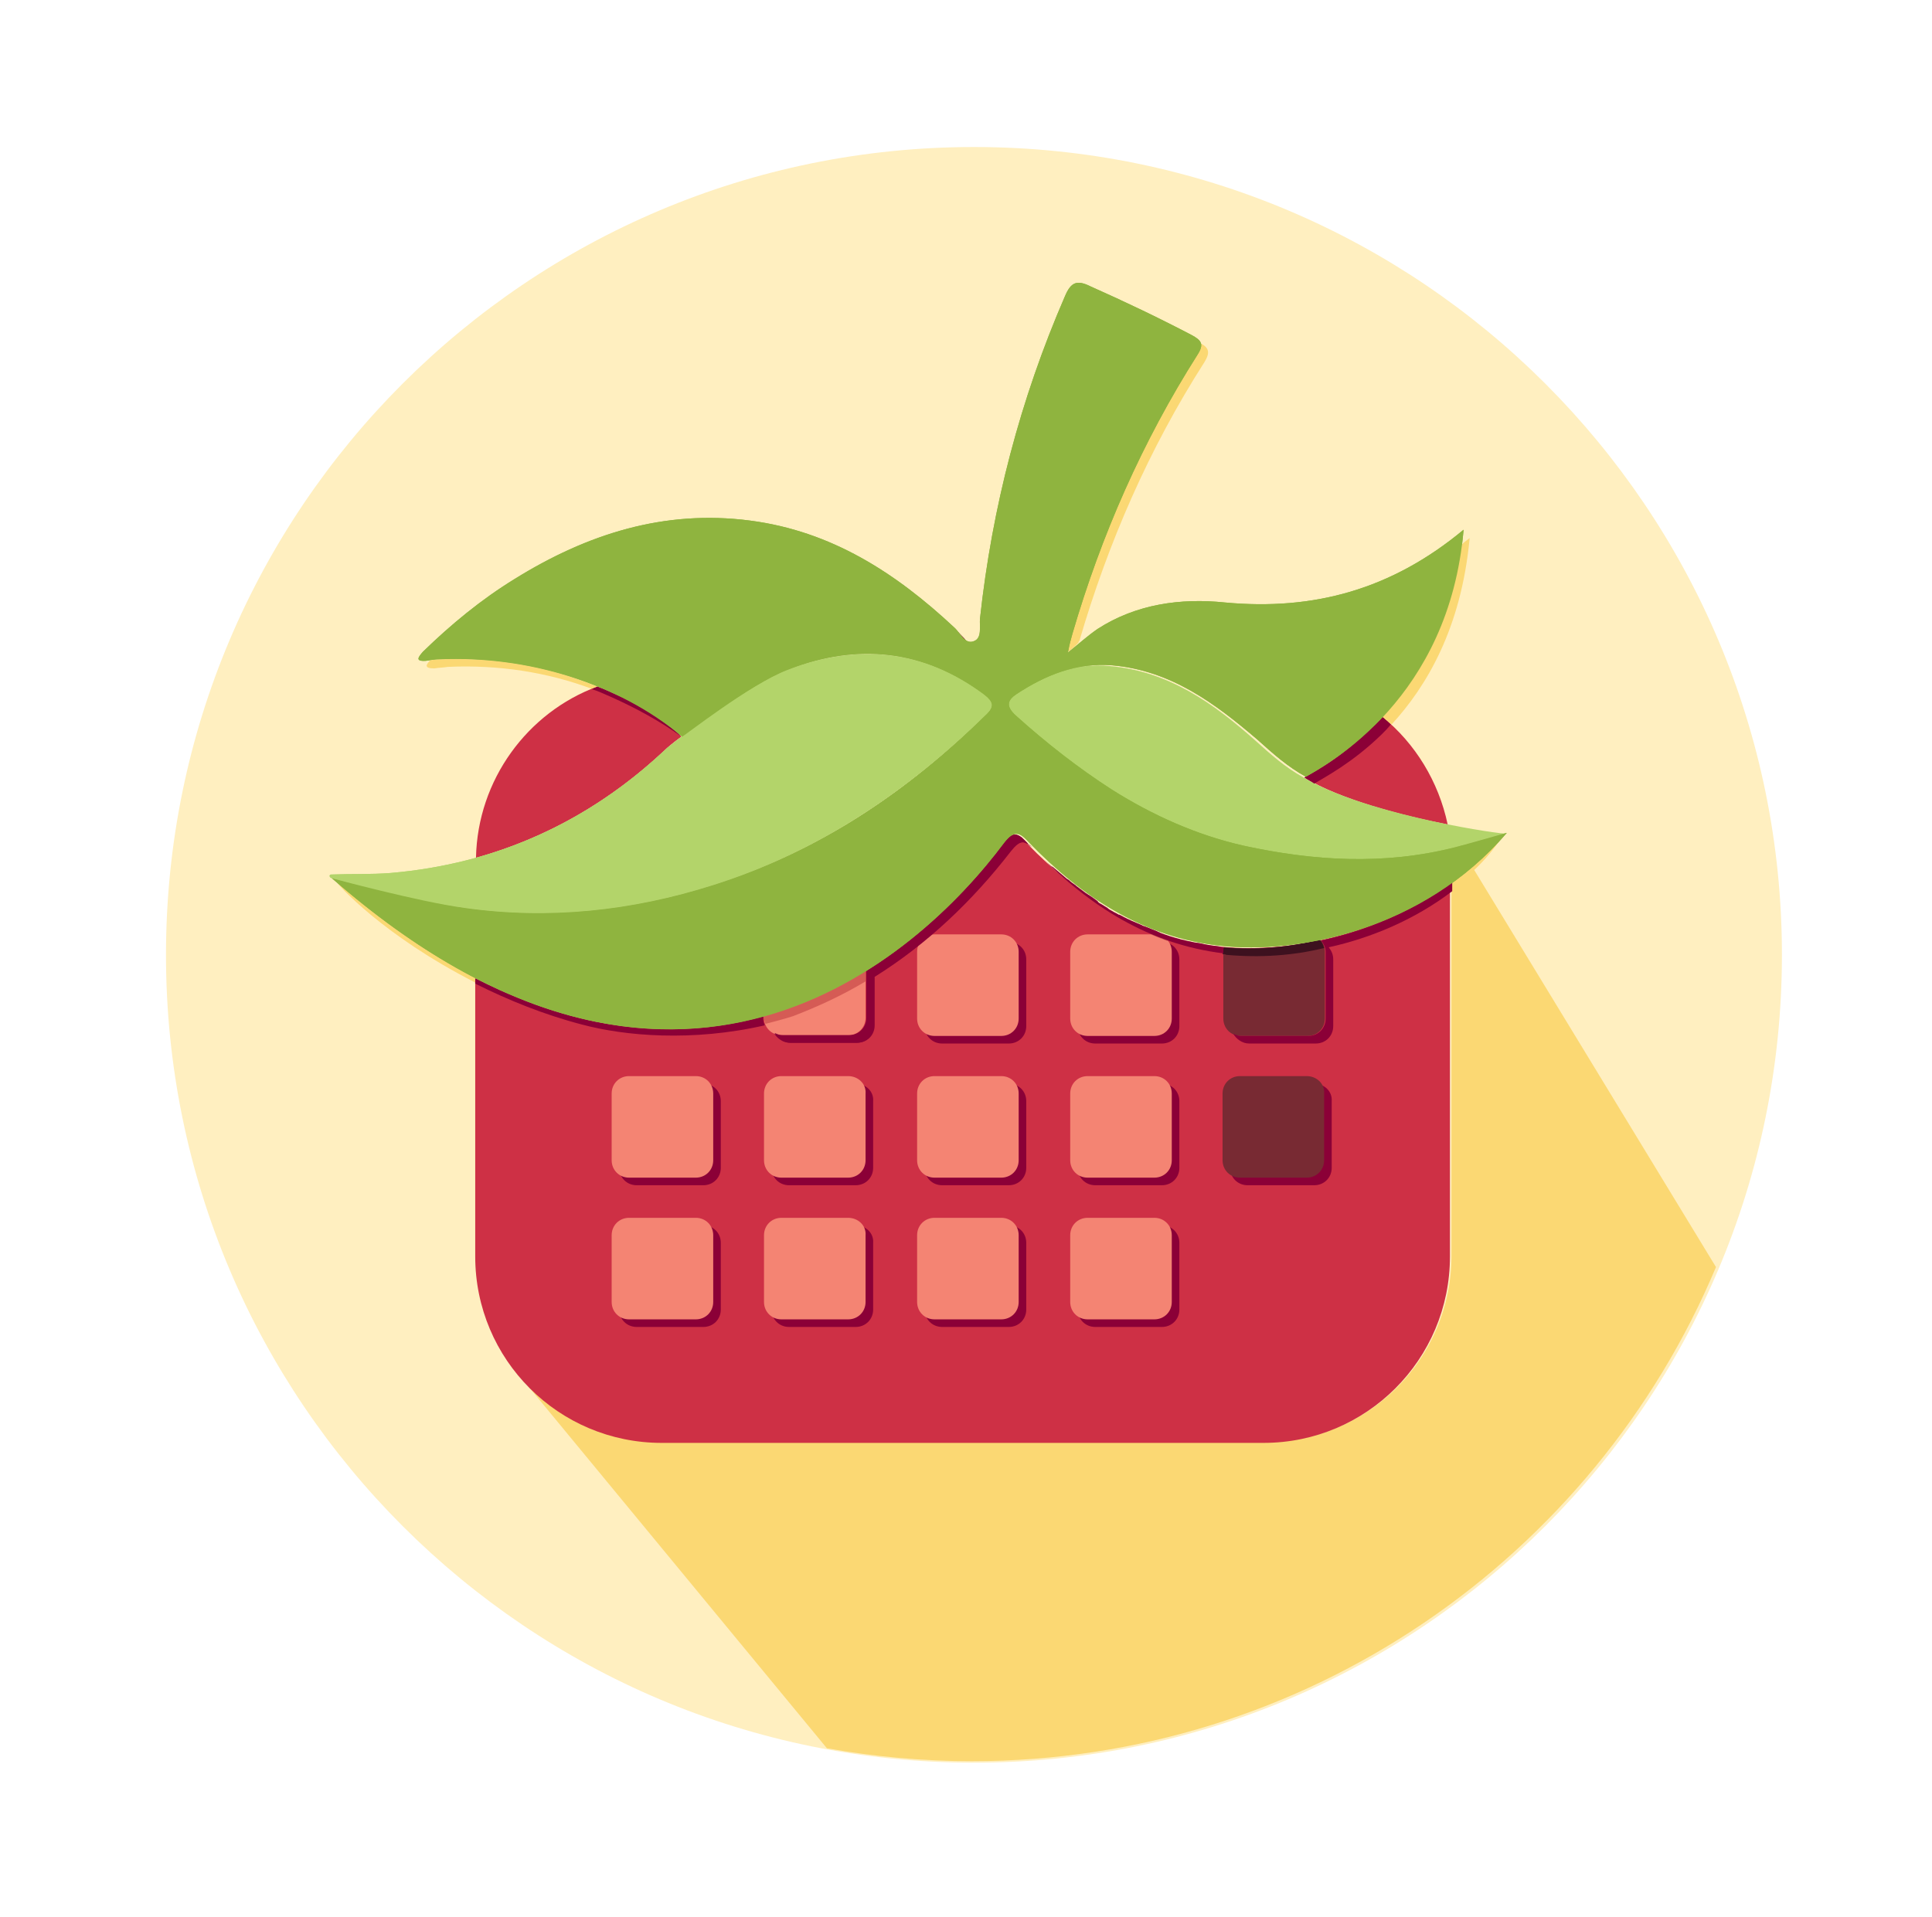
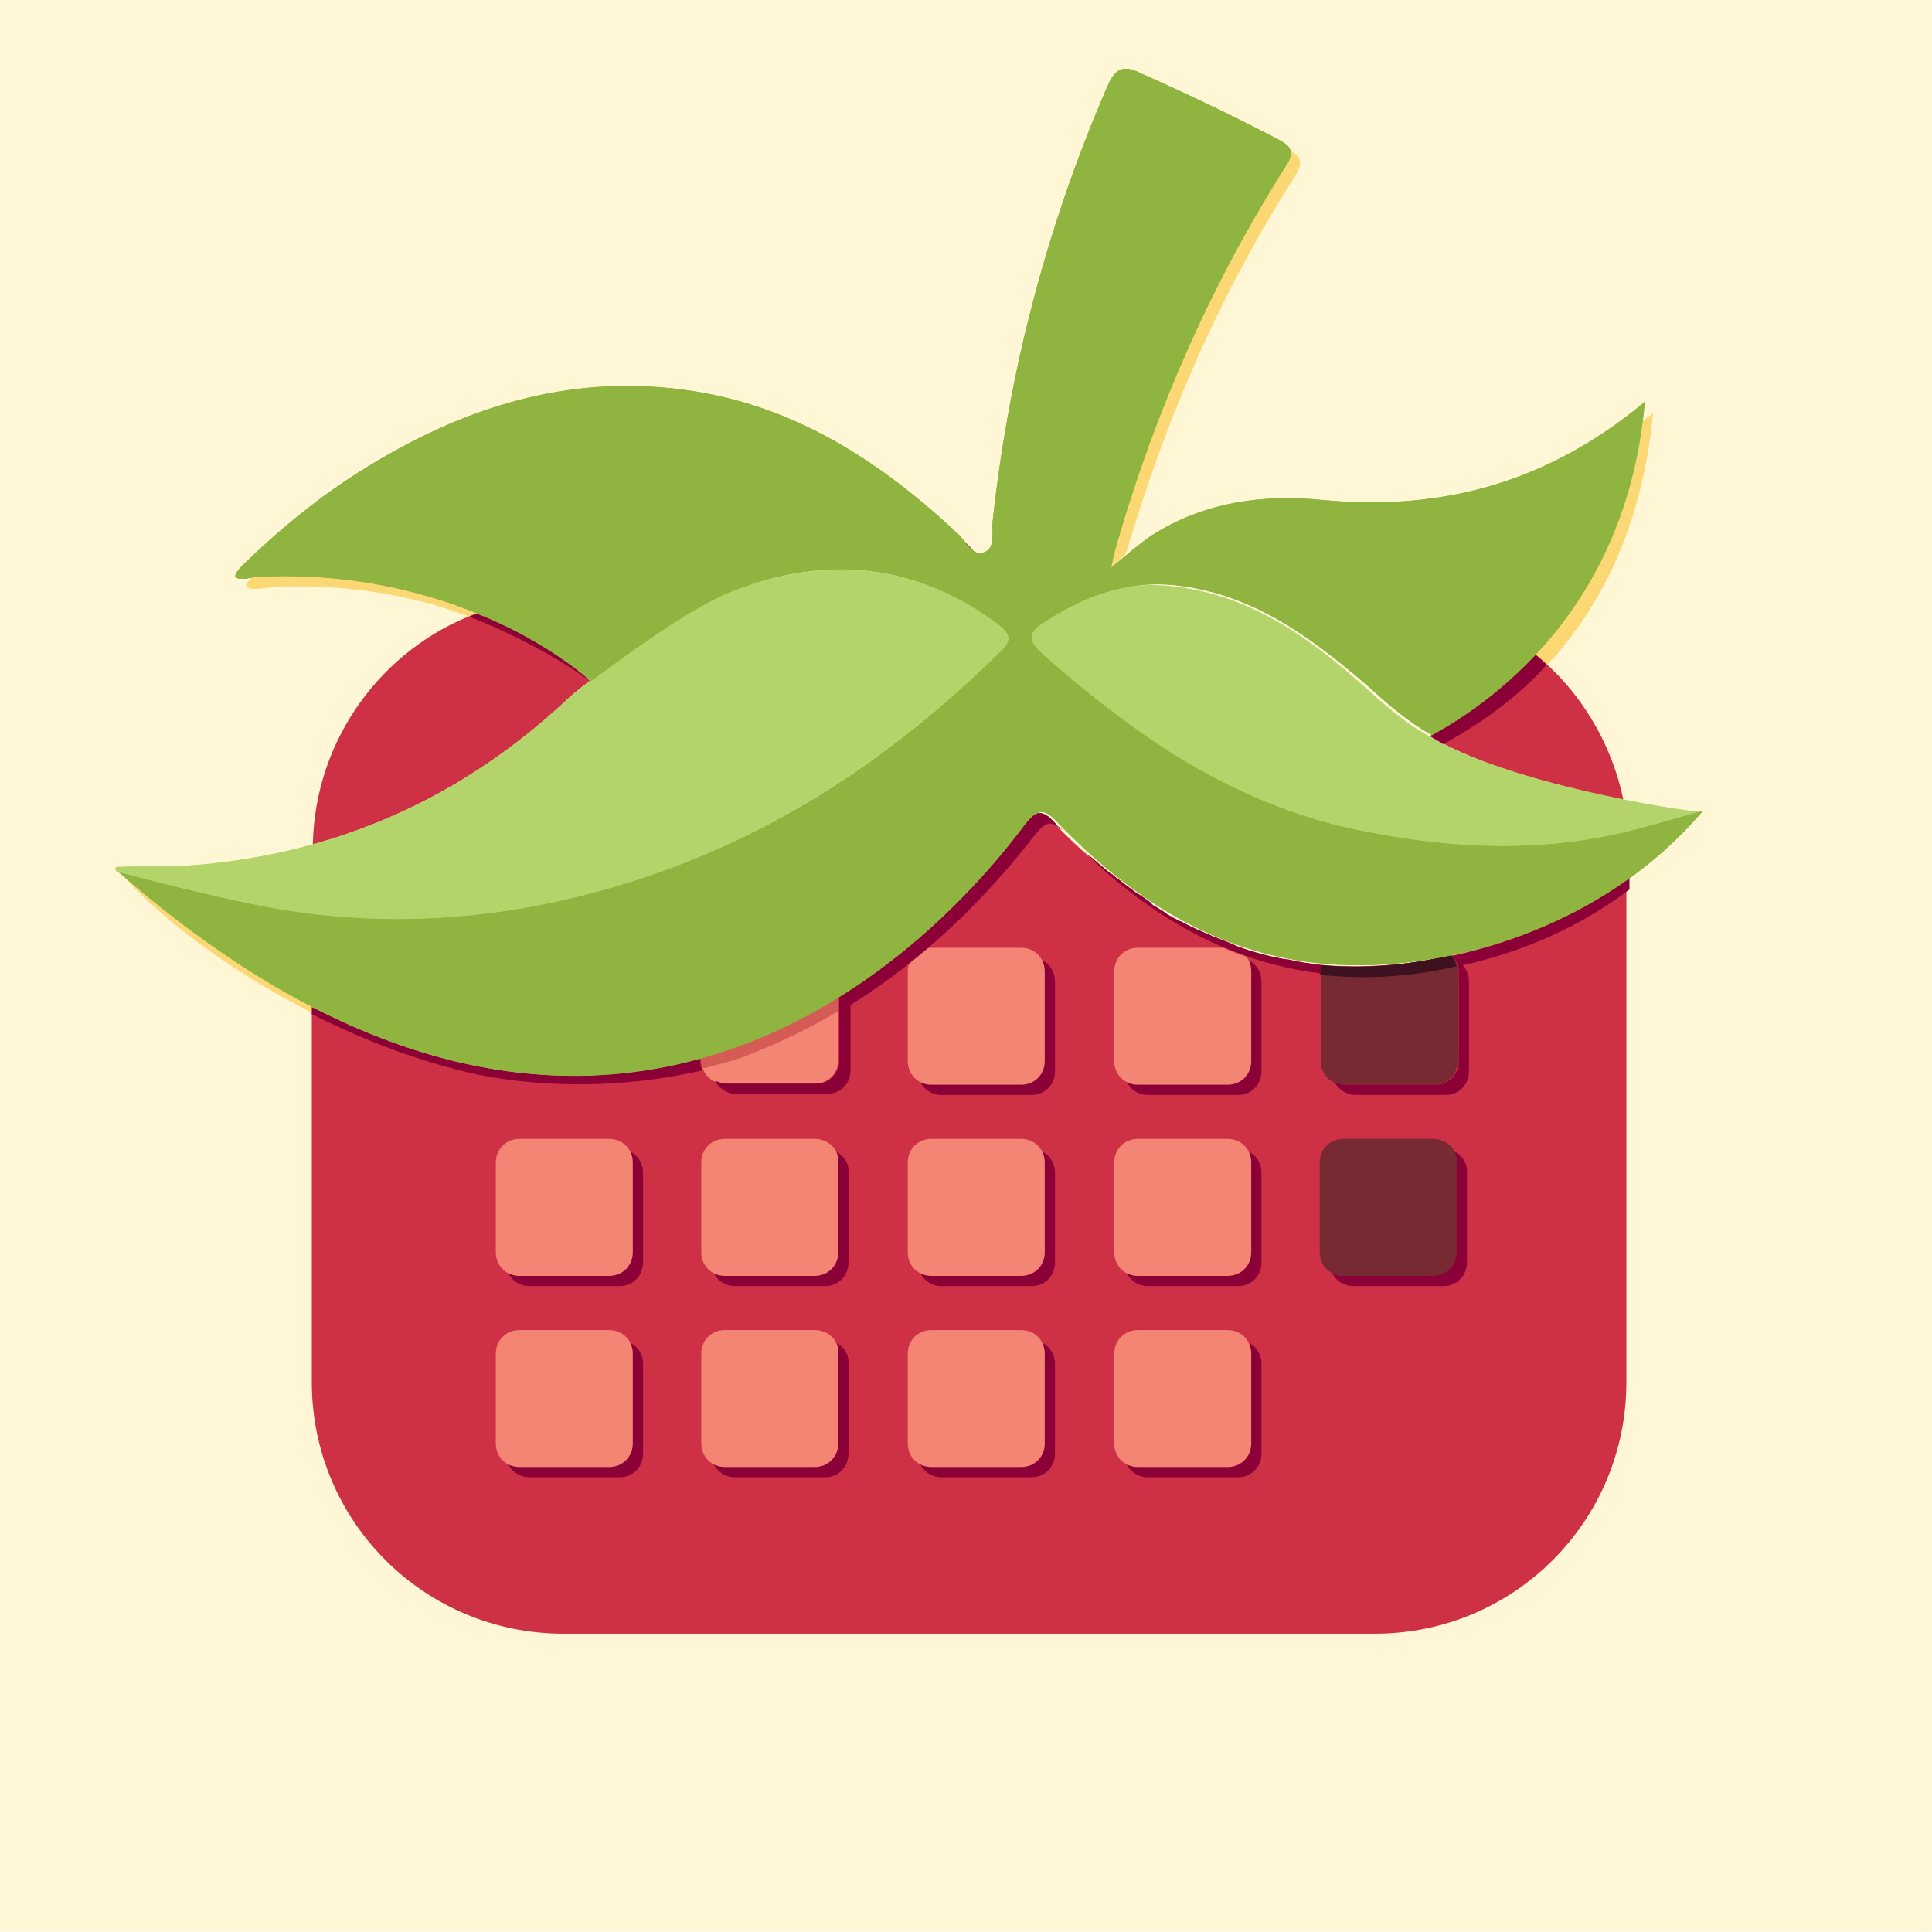
- <svg xmlns="http://www.w3.org/2000/svg" version="1.1" id="Layer_1" x="0px" y="0px" viewBox="0 0 254.9 252.9" style="enable-background:new 0 0 254.9 252.9;" xml:space="preserve">
-   <style type="text/css">
+ <svg xmlns="http://www.w3.org/2000/svg" version="1.1" id="Layer_1" x="0px" y="0px" viewBox="0 0 189 189" xml:space="preserve" width="189" height="189">
+   <defs id="defs54" />
+   <style type="text/css" id="style1">
	.st0{fill:#FFEFC0;}
	.st1{fill:#FBD873;}
	.st2{fill:#CE3045;}
	.st3{fill:#8B0037;}
	.st4{fill:#F48473;}
	.st5{fill:#782A33;}
	.st6{fill:#B3D46A;}
	.st7{fill:#3D111F;}
	.st8{fill:#D55B55;}
	.st9{fill:#8FB43F;}
</style>
-   <circle class="st0" cx="128.5" cy="126" r="106.6" />
-   <g>
-     <path class="st1" d="M194.5,114.8c1.5-1.4,2.8-3,4-4.8c-0.8,1.1-1.8,2-2.7,2.9c-0.5,0.5-1,0.9-1.6,1.4l-1-1.6l-1.8-0.6   c0,0.5,0.1,1,0.1,1.5v52.1c0,13.6-11,24.6-24.6,24.6H87.4c-7.5,0-14.3-3.4-18.8-8.7l40.5,49.1c6.2,1.1,12.6,1.7,19.1,1.7   c44.2,0,82.1-26.9,98.2-65.2L194.5,114.8z" />
-     <path class="st1" d="M68,181L68,181l0.2,0.2C68.1,181.1,68.1,181.1,68,181z" />
+   <rect style="fill:#fff6d5;stroke-width:0.998" id="rect3" width="188.981" height="188.96" x="-1.9375179e-08" y="-3.8750358e-08" ry="0" />
+   <polygon class="st3" points="" id="polygon45" transform="translate(-43.49098,-31.31308)" />
+   <g id="g3" transform="translate(-204.9084,2.017164)">
+     <g id="g6" transform="translate(172.7118,-32.60272)">
+       <path class="st2" d="m 89.9,97.2 c 0,0 0,0 0,0 -3.2,-2.7 -7,-4.9 -11.1,-6.6 -9.2,3.4 -15.8,12.3 -16,22.6 9.3,-2.6 17.7,-7.4 25,-14.3 0.2,-0.2 1,-0.9 2.1,-1.7 z" id="path3" />
+       <path class="st2" d="m 102.4,89 c -0.9,0.5 -2,1 -3,1.7 1.1,-0.7 2.1,-1.2 3,-1.7 z" id="path4" />
+       <path class="st2" d="m 160.8,124.9 c -10.2,-1.1 -18.3,-6.4 -25.3,-13.6 -1.2,-1.3 -1.9,-1.8 -3.3,0 -9.6,13.1 -34.4,35.9 -69.5,17.8 v 36.7 c 0,13.6 11,24.6 24.6,24.6 h 79.4 c 13.6,0 24.6,-11 24.6,-24.6 v -49.3 c -10.2,7.5 -22.6,9.3 -30.5,8.4 z" id="path5" />
+       <path class="st2" d="m 182.4,94.6 c -4.4,4.7 -8.8,7.2 -10.3,8 4.7,2.9 12.8,5 18.9,6.2 -1.2,-5.7 -4.3,-10.7 -8.6,-14.2 z" id="path6" />
+     </g>
+     <path class="st3" d="m 326.012,91.697 h -8.8 c -1.3,0 -2.3,1 -2.3,2.3 v 8.8 c 0,1.3 1,2.3 2.3,2.3 h 8.8 c 1.3,0 2.3,-1 2.3,-2.3 v -8.8 c 0,-1.3 -1,-2.3 -2.3,-2.3 z" id="path7" />
+     <path class="st3" d="m 265.512,110.397 h -8.8 c -1.3,0 -2.3,1 -2.3,2.3 v 8.8 c 0,1.3 1,2.3 2.3,2.3 h 8.8 c 1.3,0 2.3,-1 2.3,-2.3 v -8.8 c 0,-1.3 -1,-2.3 -2.3,-2.3 z" id="path8" />
+     <path class="st3" d="m 285.612,110.397 h -8.8 c -1.3,0 -2.3,1 -2.3,2.3 v 8.8 c 0,1.3 1,2.3 2.3,2.3 h 8.8 c 1.3,0 2.3,-1 2.3,-2.3 v -8.8 c 0.1,-1.3 -1,-2.3 -2.3,-2.3 z" id="path9" />
+     <path class="st3" d="m 305.812,110.397 h -8.8 c -1.3,0 -2.3,1 -2.3,2.3 v 8.8 c 0,1.3 1,2.3 2.3,2.3 h 8.8 c 1.3,0 2.3,-1 2.3,-2.3 v -8.8 c 0,-1.3 -1,-2.3 -2.3,-2.3 z" id="path10" />
+     <path class="st3" d="m 305.812,91.697 h -8.8 c -1.3,0 -2.3,1 -2.3,2.3 v 8.8 c 0,1.3 1,2.3 2.3,2.3 h 8.8 c 1.3,0 2.3,-1 2.3,-2.3 v -8.8 c 0,-1.3 -1,-2.3 -2.3,-2.3 z" id="path11" />
+     <path class="st3" d="m 326.012,110.397 h -8.8 c -1.3,0 -2.3,1 -2.3,2.3 v 8.8 c 0,1.3 1,2.3 2.3,2.3 h 8.8 c 1.3,0 2.3,-1 2.3,-2.3 v -8.8 c 0,-1.3 -1,-2.3 -2.3,-2.3 z" id="path12" />
+     <path class="st3" d="m 265.512,129.097 h -8.8 c -1.3,0 -2.3,1 -2.3,2.3 v 8.8 c 0,1.3 1,2.3 2.3,2.3 h 8.8 c 1.3,0 2.3,-1 2.3,-2.3 v -8.8 c 0,-1.3 -1,-2.3 -2.3,-2.3 z" id="path13" />
+     <path class="st3" d="m 285.612,129.097 h -8.8 c -1.3,0 -2.3,1 -2.3,2.3 v 8.8 c 0,1.3 1,2.3 2.3,2.3 h 8.8 c 1.3,0 2.3,-1 2.3,-2.3 v -8.8 c 0.1,-1.3 -1,-2.3 -2.3,-2.3 z" id="path14" />
+     <path class="st3" d="m 305.812,129.097 h -8.8 c -1.3,0 -2.3,1 -2.3,2.3 v 8.8 c 0,1.3 1,2.3 2.3,2.3 h 8.8 c 1.3,0 2.3,-1 2.3,-2.3 v -8.8 c 0,-1.3 -1,-2.3 -2.3,-2.3 z" id="path15" />
+     <path class="st3" d="m 326.012,129.097 h -8.8 c -1.3,0 -2.3,1 -2.3,2.3 v 8.8 c 0,1.3 1,2.3 2.3,2.3 h 8.8 c 1.3,0 2.3,-1 2.3,-2.3 v -8.8 c 0,-1.3 -1,-2.3 -2.3,-2.3 z" id="path16" />
+     <path class="st3" d="m 346.112,110.397 h -8.8 c -1.3,0 -2.3,1 -2.3,2.3 v 8.8 c 0,1.3 1,2.3 2.3,2.3 h 8.8 c 1.3,0 2.3,-1 2.3,-2.3 v -8.8 c 0.1,-1.3 -1,-2.3 -2.3,-2.3 z" id="path17" />
+     <path class="st4" d="m 325.012,90.697 h -8.8 c -1.3,0 -2.3,1 -2.3,2.3 v 8.8 c 0,1.3 1,2.3 2.3,2.3 h 8.8 c 1.3,0 2.3,-1 2.3,-2.3 v -8.8 c 0,-1.3 -1,-2.3 -2.3,-2.3 z" id="path18" />
+     <path class="st4" d="m 264.512,109.397 h -8.8 c -1.3,0 -2.3,1 -2.3,2.3 v 8.8 c 0,1.3 1,2.3 2.3,2.3 h 8.8 c 1.3,0 2.3,-1 2.3,-2.3 v -8.8 c 0,-1.3 -1,-2.3 -2.3,-2.3 z" id="path19" />
+     <path class="st4" d="m 284.612,109.397 h -8.8 c -1.3,0 -2.3,1 -2.3,2.3 v 8.8 c 0,1.3 1,2.3 2.3,2.3 h 8.8 c 1.3,0 2.3,-1 2.3,-2.3 v -8.8 c 0.1,-1.3 -1,-2.3 -2.3,-2.3 z" id="path20" />
+     <path class="st4" d="m 304.812,109.397 h -8.8 c -1.3,0 -2.3,1 -2.3,2.3 v 8.8 c 0,1.3 1,2.3 2.3,2.3 h 8.8 c 1.3,0 2.3,-1 2.3,-2.3 v -8.8 c 0,-1.3 -1,-2.3 -2.3,-2.3 z" id="path21" />
+     <path class="st4" d="m 304.812,90.697 h -8.8 c -1.3,0 -2.3,1 -2.3,2.3 v 8.8 c 0,1.3 1,2.3 2.3,2.3 h 8.8 c 1.3,0 2.3,-1 2.3,-2.3 v -8.8 c 0,-1.3 -1,-2.3 -2.3,-2.3 z" id="path22" />
+     <path class="st4" d="m 325.012,109.397 h -8.8 c -1.3,0 -2.3,1 -2.3,2.3 v 8.8 c 0,1.3 1,2.3 2.3,2.3 h 8.8 c 1.3,0 2.3,-1 2.3,-2.3 v -8.8 c 0,-1.3 -1,-2.3 -2.3,-2.3 z" id="path23" />
+     <path class="st4" d="m 264.512,128.097 h -8.8 c -1.3,0 -2.3,1 -2.3,2.3 v 8.8 c 0,1.3 1,2.3 2.3,2.3 h 8.8 c 1.3,0 2.3,-1 2.3,-2.3 v -8.8 c 0,-1.3 -1,-2.3 -2.3,-2.3 z" id="path24" />
+     <path class="st4" d="m 284.612,128.097 h -8.8 c -1.3,0 -2.3,1 -2.3,2.3 v 8.8 c 0,1.3 1,2.3 2.3,2.3 h 8.8 c 1.3,0 2.3,-1 2.3,-2.3 v -8.8 c 0.1,-1.3 -1,-2.3 -2.3,-2.3 z" id="path25" />
+     <path class="st4" d="m 304.812,128.097 h -8.8 c -1.3,0 -2.3,1 -2.3,2.3 v 8.8 c 0,1.3 1,2.3 2.3,2.3 h 8.8 c 1.3,0 2.3,-1 2.3,-2.3 v -8.8 c 0,-1.3 -1,-2.3 -2.3,-2.3 z" id="path26" />
+     <path class="st4" d="m 325.012,128.097 h -8.8 c -1.3,0 -2.3,1 -2.3,2.3 v 8.8 c 0,1.3 1,2.3 2.3,2.3 h 8.8 c 1.3,0 2.3,-1 2.3,-2.3 v -8.8 c 0,-1.3 -1,-2.3 -2.3,-2.3 z" id="path27" />
+     <path class="st5" d="m 345.112,109.397 h -8.8 c -1.3,0 -2.3,1 -2.3,2.3 v 8.8 c 0,1.3 1,2.3 2.3,2.3 h 8.8 c 1.3,0 2.3,-1 2.3,-2.3 v -8.8 c 0.1,-1.3 -1,-2.3 -2.3,-2.3 z" id="path28" />
+     <path class="st6" d="m 216.512,83.297 c -0.1,0 -0.1,-0.1 -0.2,-0.1 -0.2,-0.2 -0.1,-0.4 0.1,-0.4 2.6,-0.1 5.2,0 7.8,-0.2 14,-1.2 26.1,-6.7 36.3,-16.3 0.8,-0.8 11.1,-8.6 16.1,-10.5 9.2,-3.5 18,-2.7 26,3.3 1.1,0.9 1.4,1.4 0.1,2.7 -10.4,10.1 -22.1,18 -35.9,22.4 -10.7,3.4 -21.6,4.6 -32.9,3 -5.9,-0.8 -11.7,-2.2 -17.4,-3.9 z" id="path29" />
+     <path class="st6" d="m 371.212,77.397 c 0,0 -4.5,1.3 -6.8,1.9 -9.3,2.4 -18.7,1.9 -27.9,-0.2 -6.2,-1.4 -12,-4 -17.4,-7.4 -4.5,-2.9 -8.8,-6.2 -12.7,-9.8 -1.3,-1.2 -1.1,-1.9 0.1,-2.8 3.9,-2.6 7.9,-4.3 12.7,-3.8 7.7,0.7 13.6,4.9 19.1,9.8 2,1.8 4,3.6 6.4,4.9 7.7,4.6 23.9,7.2 26.5,7.4 z" id="path30" />
+     <path class="st1" d="m 330.612,14.197 c -7.3,11.5 -12.7,23.8 -16.5,36.8 -0.2,0.7 -0.4,1.4 -0.6,2.5 0.6,-0.4 1.1,-0.9 1.5,-1.3 0,-0.1 0,-0.2 0.1,-0.2 3.8,-13 9.2,-25.4 16.5,-36.8 0.8,-1.3 0.6,-1.9 -0.5,-2.5 0,0.4 -0.1,0.9 -0.5,1.5 z" id="path31" />
+     <path class="st3" d="m 300.212,51.997 c -0.2,-0.3 -0.4,-0.5 -0.6,-0.7 -0.2,-0.2 -0.4,-0.4 -0.6,-0.6 0.3,0.5 0.7,1 1.2,1.3 z" id="path32" />
+     <path class="st5" d="m 334.212,92.397 c -0.1,0.2 -0.1,0.4 -0.1,0.6 v 8.8 c 0,1.3 1,2.3 2.3,2.3 h 8.8 c 1.3,0 2.3,-1 2.3,-2.3 v -8.8 c 0,-0.6 -0.2,-1.2 -0.6,-1.6 -4.1,1 -8.3,1.4 -12.7,1 z" id="path33" />
+     <path class="st7" d="m 347.412,92.497 c -0.1,-0.4 -0.3,-0.8 -0.6,-1.1 -4.1,1 -8.3,1.4 -12.7,1 -0.1,0.2 -0.1,0.4 -0.1,0.6 v 0.3 c 0.2,0 0.3,0 0.5,0.1 4.5,0.4 8.8,0.1 12.9,-0.9 z" id="path34" />
+     <path class="st8" d="m 325.012,90.697 h -0.5 c 0.7,0.3 1.5,0.6 2.3,0.9 -0.4,-0.6 -1.1,-0.9 -1.8,-0.9 z" id="path35" />
+     <g id="g36" transform="translate(172.7118,-32.60272)">
+       <path class="st1" d="M 62.8,129.7 V 129 c -5.6,-2.8 -12,-7.2 -18.3,-12.5 0,0.1 5.9,6.9 18.3,13.2 z" id="path36" />
+     </g>
+     <g id="g39" transform="translate(-31.83806,-30.60499)">
+       <path class="st3" d="m 340.15,109.302 c -1.2,-1.3 -1.9,-1.8 -3.3,0 -5,6.4 -10.8,11.9 -17.4,16.2 -1.7,1.1 -3.4,2.1 -5.2,3 1.6,-0.8 3.1,-1.7 4.6,-2.6 v 6.4 c 0,1.3 -1,2.3 -2.3,2.3 h -8.8 c -0.4,0 -0.7,-0.1 -1.1,-0.3 0.4,0.7 1.2,1.3 2.1,1.3 h 8.8 c 1.3,0 2.3,-1 2.3,-2.3 v -6.4 c 6.9,-4.3 12.9,-10 18,-16.6 1.2,-1.5 1.8,-1.4 2.8,-0.5 -0.2,-0.2 -0.4,-0.3 -0.5,-0.5 z" id="path37" />
+       <path class="st3" d="m 313.95,128.602 c -0.8,0.4 -1.6,0.8 -2.5,1.2 0.9,-0.4 1.7,-0.8 2.5,-1.2 z" id="path38" />
+       <path class="st3" d="m 311.15,130.002 c -1,0.4 -1.9,0.8 -2.9,1.2 0.9,-0.4 1.9,-0.8 2.9,-1.2 z" id="path39" />
+     </g>
+     <path class="st8" d="m 295.512,90.697 c -0.7,0.2 -1.4,0.7 -1.7,1.4 0.6,-0.4 1.4,-1.1 1.7,-1.4 z" id="path40" />
+     <path class="st4" d="m 273.512,101.497 v 0.2 c 0,1.3 1,2.3 2.3,2.3 h 8.8 c 1.3,0 2.3,-1 2.3,-2.3 v -6.2 c -3.9,2.5 -8.4,4.6 -13.4,6 z" id="path41" />
+     <path class="st9" d="m 216.512,83.297 c 0,0 11.5,3.1 17.4,3.9 11.2,1.6 22.2,0.4 32.9,-3 13.9,-4.4 25.6,-12.3 35.9,-22.4 1.3,-1.2 1,-1.8 -0.1,-2.7 -8,-6 -16.8,-6.9 -26,-3.3 -5,1.9 -13.7,8.8 -13.9,8.8 -8.5,-7.1 -20.5,-10.7 -32,-10.2 -0.6,0 -1.2,0.1 -1.8,0.2 -1.5,0.1 -1,-0.5 -0.4,-1.2 3.7,-3.6 7.7,-6.9 12.1,-9.6 9.5,-5.9 19.7,-9.2 31.1,-7.7 10.7,1.4 19.2,6.9 26.9,14.1 0.8,0.7 1.4,2.3 2.6,1.8 1.1,-0.4 0.7,-2 0.8,-3 1.6,-14.7 5.3,-28.9 11.2,-42.5 0.8,-1.9 1.6,-2.2 3.4,-1.3 4.5,2 8.9,4.1 13.3,6.4 1.3,0.7 1.7,1.2 0.8,2.6 -7.3,11.5 -12.7,23.8 -16.5,36.8 -0.2,0.7 -0.4,1.4 -0.6,2.5 1.5,-1.2 2.6,-2.2 3.9,-3.1 5.1,-3.3 11,-4.1 16.8,-3.5 11.7,1.1 22,-1.7 31.5,-9.6 -1.9,22.2 -17.7,30.8 -20.8,32.6 -2.4,-1.3 -4.4,-3.1 -6.4,-4.9 -5.6,-4.8 -11.4,-9.1 -19.1,-9.8 -4.8,-0.4 -8.9,1.3 -12.7,3.8 -1.2,0.8 -1.4,1.6 -0.1,2.8 4,3.6 8.2,6.9 12.7,9.8 5.4,3.4 11.2,6 17.4,7.4 9.2,2 18.5,2.6 27.9,0.2 2.3,-0.6 6.8,-1.9 6.8,-1.9 -11.1,13 -27.9,16 -37.7,14.9 -10.2,-1.1 -18.3,-6.4 -25.3,-13.6 -1.2,-1.3 -1.9,-1.8 -3.3,0 -11.5,15.4 -43.5,44.2 -88.7,4.7 z" id="path42" />
+     <path class="st8" d="m 273.512,101.497 v 0.2 c 0,0.3 0.2,0.8 0.2,0.8 0,0 2.4,-0.6 3.6,-1 3.4,-1.3 6.6,-2.8 9.6,-4.6 v -1.4 c -3.9,2.5 -8.4,4.6 -13.4,6 z" id="path43" />
+     <path class="st3" d="m 273.512,101.497 c -9.6,2.7 -20.9,2.6 -33.6,-2.9 -1.5,-0.6 -4.5,-2.1 -4.5,-2.1 v 0.7 c 4.4,2.2 9.1,4.1 14.1,5.4 5.6,1.5 14.5,2.3 24.1,0.1 -0.1,-0.3 -0.2,-0.5 -0.2,-0.8 v -0.4 z" id="path44" />
+     <path class="st3" d="m 308.312,78.697 c -0.3,-0.3 -0.6,-0.6 -0.8,-0.8 -0.8,-0.6 -1.4,-0.5 -2.4,0.8 -3.8,5.1 -9.9,11.8 -18,16.8 v 6.2 c 0,1.3 -1,2.3 -2.3,2.3 h -8.8 c -0.4,0 -0.7,-0.1 -1.1,-0.3 0.4,0.7 1.2,1.3 2.1,1.3 h 8.8 c 1.3,0 2.3,-1 2.3,-2.3 v -6.4 c 6.9,-4.3 12.9,-10 18,-16.6 1.2,-1.5 1.8,-1.4 2.8,-0.5 -0.3,-0.2 -0.5,-0.3 -0.6,-0.5 z" id="path45" />
+     <path class="st3" d="m 342.712,92.197 c -2.6,0.3 -5,0.4 -7.1,0.3 2.4,0.1 4.8,0 7.1,-0.3 z" id="path46" />
+     <path class="st3" d="m 334.112,92.997 c 0,-0.2 0,-0.4 0.1,-0.6 0.1,0 0.1,0 0.2,0 -0.3,0 -0.5,0 -0.8,-0.1 -0.8,-0.1 -1.6,-0.2 -2.4,-0.4 0,0 0,0 0,0 -0.4,-0.1 -0.8,-0.1 -1.2,-0.2 0,0 0,0 0,0 -0.3,-0.1 -0.6,-0.1 -0.9,-0.2 -0.3,-0.1 -0.6,-0.1 -0.8,-0.2 0,0 0,0 0,0 -0.8,-0.2 -1.7,-0.5 -2.5,-0.8 0,0 0,0 0,0 -0.1,-0.1 -0.3,-0.1 -0.4,-0.2 -0.5,-0.2 -1,-0.4 -1.5,-0.6 -0.2,-0.1 -0.4,-0.1 -0.5,-0.2 0,0 0,0 0,0 -0.5,-0.2 -0.9,-0.4 -1.4,-0.6 -0.1,0 -0.1,-0.1 -0.2,-0.1 0,0 0,0 0,0 -0.5,-0.2 -1,-0.5 -1.4,-0.7 0,0 -0.1,0 -0.1,0 0,0 0,0 0,0 -0.3,-0.2 -0.6,-0.3 -0.9,-0.5 -0.2,-0.1 -0.4,-0.2 -0.6,-0.4 0,0 0,0 0,0 -0.3,-0.2 -0.5,-0.3 -0.8,-0.5 0,0 0,0 0,0 -0.2,-0.1 -0.4,-0.2 -0.5,-0.4 -0.4,-0.3 -0.8,-0.6 -1.3,-0.9 -0.1,-0.1 -0.2,-0.1 -0.3,-0.2 0,0 0,0 0,0 -0.4,-0.3 -0.8,-0.6 -1.2,-0.9 0,0 -0.1,-0.1 -0.1,-0.1 0,0 0,0 0,0 -0.3,-0.2 -0.6,-0.4 -0.9,-0.7 0,0 0,0 0,0 -0.1,0 -0.1,-0.1 -0.2,-0.1 -0.6,-0.5 -1.3,-1.1 -1.9,-1.6 -0.1,0 -0.1,-0.1 -0.2,-0.1 -0.6,-0.5 -1.1,-1 -1.7,-1.6 6.8,6.9 14.6,11.9 24.4,13.1 z" id="path47" />
+     <path class="st3" d="m 364.212,83.897 c -5.5,4 -11.6,6.4 -17.2,7.6 0.3,0.4 0.6,0.9 0.6,1.5 v 8.8 c 0,1.3 -1,2.3 -2.3,2.3 h -8.8 c -0.4,0 -0.7,-0.1 -1.1,-0.3 0.4,0.7 1.2,1.3 2.1,1.3 h 8.8 c 1.3,0 2.3,-1 2.3,-2.3 v -8.8 c 0,-0.6 -0.2,-1.1 -0.6,-1.6 5.5,-1.2 11.3,-3.6 16.3,-7.4 v -1.1 z" id="path48" />
+     <path class="st3" d="m 254.112,59.097 c -0.9,-0.4 -1.7,-0.8 -2.6,-1.1 -0.3,0.1 -0.6,0.2 -0.8,0.3 0.9,0.3 1.8,0.7 2.7,1.1 3.1,1.4 6.3,3.1 9.2,5.2 -1.1,-1.2 -5,-4 -8.5,-5.5 z" id="path49" />
+     <path class="st3" d="m 355.112,61.997 c -0.4,0.5 -0.8,0.9 -1.3,1.3 -4.7,4.7 -9,6.6 -9,6.7 0.4,0.3 0.9,0.5 1.3,0.8 1.3,-0.8 5,-2.7 8.9,-6.5 0.4,-0.4 0.8,-0.8 1.2,-1.3 -0.3,-0.3 -0.7,-0.7 -1.1,-1 z" id="path50" />
+     <path class="st1" d="m 251.512,57.997 c -6.5,-2.7 -13.4,-3.9 -20.8,-3.6 -0.4,0 -0.8,0.1 -1.2,0.1 -0.6,0.6 -0.9,1.1 0.5,1.1 0.6,-0.1 1.2,-0.1 1.8,-0.2 6.7,-0.3 13.1,0.7 19,2.9 0.2,-0.1 0.4,-0.2 0.7,-0.3 z" id="path51" />
+     <path class="st1" d="m 356.312,62.997 c 4.6,-5 9.2,-12.7 10.3,-24.6 -0.4,0.3 -0.8,0.6 -1.2,1 -1.4,10.4 -5.9,17.7 -10.3,22.6 0.4,0.3 0.8,0.7 1.2,1 z" id="path52" />
+     <path class="st6" d="m 216.512,83.297 c -0.1,0 -0.1,-0.1 -0.2,-0.1 -0.2,-0.2 -0.1,-0.4 0.1,-0.4 2.6,-0.1 5.2,0 7.8,-0.2 14,-1.2 26.1,-6.7 36.3,-16.3 0.8,-0.8 11.1,-8.6 16.1,-10.5 9.2,-3.5 18,-2.7 26,3.3 1.1,0.9 1.4,1.4 0.1,2.7 -10.4,10.1 -22.1,18 -35.9,22.4 -10.7,3.4 -21.6,4.6 -32.9,3 -5.9,-0.8 -11.7,-2.2 -17.4,-3.9 z" id="path53" />
+     <path class="st9" d="m 216.512,83.297 c 0,0 11.5,3.1 17.4,3.9 11.2,1.6 22.2,0.4 32.9,-3 13.9,-4.4 25.6,-12.3 35.9,-22.4 1.3,-1.2 1,-1.8 -0.1,-2.7 -8,-6 -16.8,-6.9 -26,-3.3 -5,1.9 -13.7,8.8 -13.9,8.8 -8.5,-7.1 -20.5,-10.7 -32,-10.2 -0.6,0 -1.2,0.1 -1.8,0.2 -1.5,0.1 -1,-0.5 -0.4,-1.2 3.7,-3.6 7.7,-6.9 12.1,-9.6 9.5,-5.9 19.7,-9.2 31.1,-7.7 10.7,1.4 19.2,6.9 26.9,14.1 0.8,0.7 1.4,2.3 2.6,1.8 1.1,-0.4 0.7,-2 0.8,-3 1.6,-14.7 5.3,-28.9 11.2,-42.5 0.8,-1.9 1.6,-2.2 3.4,-1.3 4.5,2 8.9,4.1 13.3,6.4 1.3,0.7 1.7,1.2 0.8,2.6 -7.3,11.5 -12.7,23.8 -16.5,36.8 -0.2,0.7 -0.4,1.4 -0.6,2.5 1.5,-1.2 2.6,-2.2 3.9,-3.1 5.1,-3.3 11,-4.1 16.8,-3.5 11.7,1.1 22,-1.7 31.5,-9.6 -1.9,22.2 -17.7,30.8 -20.8,32.6 -2.4,-1.3 -4.4,-3.1 -6.4,-4.9 -5.6,-4.8 -11.4,-9.1 -19.1,-9.8 -4.8,-0.4 -8.9,1.3 -12.7,3.8 -1.2,0.8 -1.4,1.6 -0.1,2.8 4,3.6 8.2,6.9 12.7,9.8 5.4,3.4 11.2,6 17.4,7.4 9.2,2 18.5,2.6 27.9,0.2 2.3,-0.6 6.8,-1.9 6.8,-1.9 -11.1,13 -27.9,16 -37.7,14.9 -10.2,-1.1 -18.3,-6.4 -25.3,-13.6 -1.2,-1.3 -1.9,-1.8 -3.3,0 -11.5,15.4 -43.5,44.2 -88.7,4.7 z" id="path54" />
  </g>
-   <g>
-     <path class="st2" d="M89.9,97.2C89.9,97.2,89.9,97.2,89.9,97.2c-3.2-2.7-7-4.9-11.1-6.6c-9.2,3.4-15.8,12.3-16,22.6   c9.3-2.6,17.7-7.4,25-14.3C88,98.7,88.8,98,89.9,97.2z" />
-     <path class="st2" d="M102.4,89c-0.9,0.5-2,1-3,1.7C100.5,90,101.5,89.5,102.4,89L102.4,89z" />
-     <path class="st2" d="M160.8,124.9c-10.2-1.1-18.3-6.4-25.3-13.6c-1.2-1.3-1.9-1.8-3.3,0c-9.6,13.1-34.4,35.9-69.5,17.8v36.7   c0,13.6,11,24.6,24.6,24.6h79.4c13.6,0,24.6-11,24.6-24.6v-49.3C181.1,124,168.7,125.8,160.8,124.9z" />
-     <path class="st2" d="M182.4,94.6c-4.4,4.7-8.8,7.2-10.3,8c4.7,2.9,12.8,5,18.9,6.2C189.8,103.1,186.7,98.1,182.4,94.6z" />
-   </g>
-   <path class="st3" d="M153.3,124.3h-8.8c-1.3,0-2.3,1-2.3,2.3v8.8c0,1.3,1,2.3,2.3,2.3h8.8c1.3,0,2.3-1,2.3-2.3v-8.8  C155.6,125.3,154.6,124.3,153.3,124.3z" />
-   <path class="st3" d="M92.8,143H84c-1.3,0-2.3,1-2.3,2.3v8.8c0,1.3,1,2.3,2.3,2.3h8.8c1.3,0,2.3-1,2.3-2.3v-8.8  C95.1,144,94.1,143,92.8,143z" />
-   <path class="st3" d="M112.9,143h-8.8c-1.3,0-2.3,1-2.3,2.3v8.8c0,1.3,1,2.3,2.3,2.3h8.8c1.3,0,2.3-1,2.3-2.3v-8.8  C115.3,144,114.2,143,112.9,143z" />
-   <path class="st3" d="M133.1,143h-8.8c-1.3,0-2.3,1-2.3,2.3v8.8c0,1.3,1,2.3,2.3,2.3h8.8c1.3,0,2.3-1,2.3-2.3v-8.8  C135.4,144,134.4,143,133.1,143z" />
-   <path class="st3" d="M133.1,124.3h-8.8c-1.3,0-2.3,1-2.3,2.3v8.8c0,1.3,1,2.3,2.3,2.3h8.8c1.3,0,2.3-1,2.3-2.3v-8.8  C135.4,125.3,134.4,124.3,133.1,124.3z" />
-   <path class="st3" d="M153.3,143h-8.8c-1.3,0-2.3,1-2.3,2.3v8.8c0,1.3,1,2.3,2.3,2.3h8.8c1.3,0,2.3-1,2.3-2.3v-8.8  C155.6,144,154.6,143,153.3,143z" />
-   <path class="st3" d="M92.8,161.7H84c-1.3,0-2.3,1-2.3,2.3v8.8c0,1.3,1,2.3,2.3,2.3h8.8c1.3,0,2.3-1,2.3-2.3V164  C95.1,162.7,94.1,161.7,92.8,161.7z" />
-   <path class="st3" d="M112.9,161.7h-8.8c-1.3,0-2.3,1-2.3,2.3v8.8c0,1.3,1,2.3,2.3,2.3h8.8c1.3,0,2.3-1,2.3-2.3V164  C115.3,162.7,114.2,161.7,112.9,161.7z" />
-   <path class="st3" d="M133.1,161.7h-8.8c-1.3,0-2.3,1-2.3,2.3v8.8c0,1.3,1,2.3,2.3,2.3h8.8c1.3,0,2.3-1,2.3-2.3V164  C135.4,162.7,134.4,161.7,133.1,161.7z" />
-   <path class="st3" d="M153.3,161.7h-8.8c-1.3,0-2.3,1-2.3,2.3v8.8c0,1.3,1,2.3,2.3,2.3h8.8c1.3,0,2.3-1,2.3-2.3V164  C155.6,162.7,154.6,161.7,153.3,161.7z" />
-   <path class="st3" d="M173.4,143h-8.8c-1.3,0-2.3,1-2.3,2.3v8.8c0,1.3,1,2.3,2.3,2.3h8.8c1.3,0,2.3-1,2.3-2.3v-8.8  C175.8,144,174.7,143,173.4,143z" />
-   <path class="st4" d="M152.3,123.3h-8.8c-1.3,0-2.3,1-2.3,2.3v8.8c0,1.3,1,2.3,2.3,2.3h8.8c1.3,0,2.3-1,2.3-2.3v-8.8  C154.6,124.3,153.6,123.3,152.3,123.3z" />
-   <path class="st4" d="M91.8,142H83c-1.3,0-2.3,1-2.3,2.3v8.8c0,1.3,1,2.3,2.3,2.3h8.8c1.3,0,2.3-1,2.3-2.3v-8.8  C94.1,143,93.1,142,91.8,142z" />
-   <path class="st4" d="M111.9,142h-8.8c-1.3,0-2.3,1-2.3,2.3v8.8c0,1.3,1,2.3,2.3,2.3h8.8c1.3,0,2.3-1,2.3-2.3v-8.8  C114.3,143,113.2,142,111.9,142z" />
-   <path class="st4" d="M132.1,142h-8.8c-1.3,0-2.3,1-2.3,2.3v8.8c0,1.3,1,2.3,2.3,2.3h8.8c1.3,0,2.3-1,2.3-2.3v-8.8  C134.4,143,133.4,142,132.1,142z" />
-   <path class="st4" d="M132.1,123.3h-8.8c-1.3,0-2.3,1-2.3,2.3v8.8c0,1.3,1,2.3,2.3,2.3h8.8c1.3,0,2.3-1,2.3-2.3v-8.8  C134.4,124.3,133.4,123.3,132.1,123.3z" />
-   <path class="st4" d="M152.3,142h-8.8c-1.3,0-2.3,1-2.3,2.3v8.8c0,1.3,1,2.3,2.3,2.3h8.8c1.3,0,2.3-1,2.3-2.3v-8.8  C154.6,143,153.6,142,152.3,142z" />
-   <path class="st4" d="M91.8,160.7H83c-1.3,0-2.3,1-2.3,2.3v8.8c0,1.3,1,2.3,2.3,2.3h8.8c1.3,0,2.3-1,2.3-2.3V163  C94.1,161.7,93.1,160.7,91.8,160.7z" />
-   <path class="st4" d="M111.9,160.7h-8.8c-1.3,0-2.3,1-2.3,2.3v8.8c0,1.3,1,2.3,2.3,2.3h8.8c1.3,0,2.3-1,2.3-2.3V163  C114.3,161.7,113.2,160.7,111.9,160.7z" />
-   <path class="st4" d="M132.1,160.7h-8.8c-1.3,0-2.3,1-2.3,2.3v8.8c0,1.3,1,2.3,2.3,2.3h8.8c1.3,0,2.3-1,2.3-2.3V163  C134.4,161.7,133.4,160.7,132.1,160.7z" />
-   <path class="st4" d="M152.3,160.7h-8.8c-1.3,0-2.3,1-2.3,2.3v8.8c0,1.3,1,2.3,2.3,2.3h8.8c1.3,0,2.3-1,2.3-2.3V163  C154.6,161.7,153.6,160.7,152.3,160.7z" />
-   <path class="st5" d="M172.4,142h-8.8c-1.3,0-2.3,1-2.3,2.3v8.8c0,1.3,1,2.3,2.3,2.3h8.8c1.3,0,2.3-1,2.3-2.3v-8.8  C174.8,143,173.7,142,172.4,142z" />
-   <path class="st6" d="M43.8,115.9c-0.1,0-0.1-0.1-0.2-0.1c-0.2-0.2-0.1-0.4,0.1-0.4c2.6-0.1,5.2,0,7.8-0.2c14-1.2,26.1-6.7,36.3-16.3  c0.8-0.8,11.1-8.6,16.1-10.5c9.2-3.5,18-2.7,26,3.3c1.1,0.9,1.4,1.4,0.1,2.7c-10.4,10.1-22.1,18-35.9,22.4  c-10.7,3.4-21.6,4.6-32.9,3C55.3,119,49.5,117.6,43.8,115.9z" />
-   <path class="st6" d="M198.5,110c0,0-4.5,1.3-6.8,1.9c-9.3,2.4-18.7,1.9-27.9-0.2c-6.2-1.4-12-4-17.4-7.4c-4.5-2.9-8.8-6.2-12.7-9.8  c-1.3-1.2-1.1-1.9,0.1-2.8c3.9-2.6,7.9-4.3,12.7-3.8c7.7,0.7,13.6,4.9,19.1,9.8c2,1.8,4,3.6,6.4,4.9  C179.7,107.2,195.9,109.8,198.5,110z" />
-   <path class="st1" d="M157.9,46.8c-7.3,11.5-12.7,23.8-16.5,36.8c-0.2,0.7-0.4,1.4-0.6,2.5c0.6-0.4,1.1-0.9,1.5-1.3  c0-0.1,0-0.2,0.1-0.2c3.8-13,9.2-25.4,16.5-36.8c0.8-1.3,0.6-1.9-0.5-2.5C158.4,45.7,158.3,46.2,157.9,46.8z" />
-   <path class="st3" d="M127.5,84.6c-0.2-0.3-0.4-0.5-0.6-0.7c-0.2-0.2-0.4-0.4-0.6-0.6C126.6,83.8,127,84.3,127.5,84.6z" />
-   <path class="st5" d="M161.5,125c-0.1,0.2-0.1,0.4-0.1,0.6v8.8c0,1.3,1,2.3,2.3,2.3h8.8c1.3,0,2.3-1,2.3-2.3v-8.8  c0-0.6-0.2-1.2-0.6-1.6C170.1,125,165.9,125.4,161.5,125z" />
-   <path class="st7" d="M174.7,125.1c-0.1-0.4-0.3-0.8-0.6-1.1c-4.1,1-8.3,1.4-12.7,1c-0.1,0.2-0.1,0.4-0.1,0.6v0.3  c0.2,0,0.3,0,0.5,0.1C166.3,126.4,170.6,126.1,174.7,125.1z" />
-   <path class="st8" d="M152.3,123.3h-0.5c0.7,0.3,1.5,0.6,2.3,0.9C153.7,123.6,153,123.3,152.3,123.3z" />
-   <g>
-     <path class="st1" d="M62.8,129.7v-0.7c-5.6-2.8-12-7.2-18.3-12.5C44.5,116.6,50.4,123.4,62.8,129.7z" />
-   </g>
-   <g>
-     <path class="st3" d="M135.6,111.3c-1.2-1.3-1.9-1.8-3.3,0c-5,6.4-10.8,11.9-17.4,16.2c-1.7,1.1-3.4,2.1-5.2,3   c1.6-0.8,3.1-1.7,4.6-2.6v6.4c0,1.3-1,2.3-2.3,2.3h-8.8c-0.4,0-0.7-0.1-1.1-0.3c0.4,0.7,1.2,1.3,2.1,1.3h8.8c1.3,0,2.3-1,2.3-2.3   v-6.4c6.9-4.3,12.9-10,18-16.6c1.2-1.5,1.8-1.4,2.8-0.5C135.9,111.6,135.7,111.5,135.6,111.3z" />
-     <path class="st3" d="M109.4,130.6c-0.8,0.4-1.6,0.8-2.5,1.2C107.8,131.4,108.6,131,109.4,130.6z" />
-     <path class="st3" d="M106.6,132c-1,0.4-1.9,0.8-2.9,1.2C104.6,132.8,105.6,132.4,106.6,132z" />
-   </g>
-   <path class="st8" d="M122.8,123.3c-0.7,0.2-1.4,0.7-1.7,1.4C121.7,124.3,122.5,123.6,122.8,123.3z" />
-   <path class="st4" d="M100.8,134.1v0.2c0,1.3,1,2.3,2.3,2.3h8.8c1.3,0,2.3-1,2.3-2.3v-6.2C110.3,130.6,105.8,132.7,100.8,134.1z" />
-   <path class="st9" d="M43.8,115.9c0,0,11.5,3.1,17.4,3.9c11.2,1.6,22.2,0.4,32.9-3c13.9-4.4,25.6-12.3,35.9-22.4  c1.3-1.2,1-1.8-0.1-2.7c-8-6-16.8-6.9-26-3.3c-5,1.9-13.7,8.8-13.9,8.8C81.5,90.1,69.5,86.5,58,87c-0.6,0-1.2,0.1-1.8,0.2  c-1.5,0.1-1-0.5-0.4-1.2c3.7-3.6,7.7-6.9,12.1-9.6c9.5-5.9,19.7-9.2,31.1-7.7c10.7,1.4,19.2,6.9,26.9,14.1c0.8,0.7,1.4,2.3,2.6,1.8  c1.1-0.4,0.7-2,0.8-3c1.6-14.7,5.3-28.9,11.2-42.5c0.8-1.9,1.6-2.2,3.4-1.3c4.5,2,8.9,4.1,13.3,6.4c1.3,0.7,1.7,1.2,0.8,2.6  c-7.3,11.5-12.7,23.8-16.5,36.8c-0.2,0.7-0.4,1.4-0.6,2.5c1.5-1.2,2.6-2.2,3.9-3.1c5.1-3.3,11-4.1,16.8-3.5  c11.7,1.1,22-1.7,31.5-9.6c-1.9,22.2-17.7,30.8-20.8,32.6c-2.4-1.3-4.4-3.1-6.4-4.9c-5.6-4.8-11.4-9.1-19.1-9.8  c-4.8-0.4-8.9,1.3-12.7,3.8c-1.2,0.8-1.4,1.6-0.1,2.8c4,3.6,8.2,6.9,12.7,9.8c5.4,3.4,11.2,6,17.4,7.4c9.2,2,18.5,2.6,27.9,0.2  c2.3-0.6,6.8-1.9,6.8-1.9c-11.1,13-27.9,16-37.7,14.9c-10.2-1.1-18.3-6.4-25.3-13.6c-1.2-1.3-1.9-1.8-3.3,0  C121,126.6,89,155.4,43.8,115.9z" />
-   <path class="st8" d="M100.8,134.1v0.2c0,0.3,0.2,0.8,0.2,0.8s2.4-0.6,3.6-1c3.4-1.3,6.6-2.8,9.6-4.6v-1.4  C110.3,130.6,105.8,132.7,100.8,134.1z" />
-   <path class="st3" d="M100.8,134.1c-9.6,2.7-20.9,2.6-33.6-2.9c-1.5-0.6-4.5-2.1-4.5-2.1v0.7c4.4,2.2,9.1,4.1,14.1,5.4  c5.6,1.5,14.5,2.3,24.1,0.1c-0.1-0.3-0.2-0.5-0.2-0.8V134.1z" />
-   <path class="st3" d="M135.6,111.3c-0.3-0.3-0.6-0.6-0.8-0.8c-0.8-0.6-1.4-0.5-2.4,0.8c-3.8,5.1-9.9,11.8-18,16.8v6.2  c0,1.3-1,2.3-2.3,2.3h-8.8c-0.4,0-0.7-0.1-1.1-0.3c0.4,0.7,1.2,1.3,2.1,1.3h8.8c1.3,0,2.3-1,2.3-2.3v-6.4c6.9-4.3,12.9-10,18-16.6  c1.2-1.5,1.8-1.4,2.8-0.5C135.9,111.6,135.7,111.5,135.6,111.3z" />
-   <polygon class="st3" points="137,112.7 137,112.7 137,112.7 " />
-   <path class="st3" d="M170,124.8c-2.6,0.3-5,0.4-7.1,0.3C165.3,125.2,167.7,125.1,170,124.8z" />
-   <path class="st3" d="M161.4,125.6c0-0.2,0-0.4,0.1-0.6c0.1,0,0.1,0,0.2,0c-0.3,0-0.5,0-0.8-0.1c-0.8-0.1-1.6-0.2-2.4-0.4  c0,0,0,0,0,0c-0.4-0.1-0.8-0.1-1.2-0.2c0,0,0,0,0,0c-0.3-0.1-0.6-0.1-0.9-0.2c-0.3-0.1-0.6-0.1-0.8-0.2c0,0,0,0,0,0  c-0.8-0.2-1.7-0.5-2.5-0.8c0,0,0,0,0,0c-0.1-0.1-0.3-0.1-0.4-0.2c-0.5-0.2-1-0.4-1.5-0.6c-0.2-0.1-0.4-0.1-0.5-0.2c0,0,0,0,0,0  c-0.5-0.2-0.9-0.4-1.4-0.6c-0.1,0-0.1-0.1-0.2-0.1c0,0,0,0,0,0c-0.5-0.2-1-0.5-1.4-0.7c0,0-0.1,0-0.1,0c0,0,0,0,0,0  c-0.3-0.2-0.6-0.3-0.9-0.5c-0.2-0.1-0.4-0.2-0.6-0.4c0,0,0,0,0,0c-0.3-0.2-0.5-0.3-0.8-0.5c0,0,0,0,0,0c-0.2-0.1-0.4-0.2-0.5-0.4  c-0.4-0.3-0.8-0.6-1.3-0.9c-0.1-0.1-0.2-0.1-0.3-0.2c0,0,0,0,0,0c-0.4-0.3-0.8-0.6-1.2-0.9c0,0-0.1-0.1-0.1-0.1c0,0,0,0,0,0  c-0.3-0.2-0.6-0.4-0.9-0.7c0,0,0,0,0,0c-0.1,0-0.1-0.1-0.2-0.1c-0.6-0.5-1.3-1.1-1.9-1.6c-0.1,0-0.1-0.1-0.2-0.1  c-0.6-0.5-1.1-1-1.7-1.6c6.8,6.9,14.6,11.9,24.4,13.1V125.6z" />
-   <path class="st3" d="M191.5,116.5c-5.5,4-11.6,6.4-17.2,7.6c0.3,0.4,0.6,0.9,0.6,1.5v8.8c0,1.3-1,2.3-2.3,2.3h-8.8  c-0.4,0-0.7-0.1-1.1-0.3c0.4,0.7,1.2,1.3,2.1,1.3h8.8c1.3,0,2.3-1,2.3-2.3v-8.8c0-0.6-0.2-1.1-0.6-1.6c5.5-1.2,11.3-3.6,16.3-7.4  V116.5z" />
-   <path class="st3" d="M81.4,91.7c-0.9-0.4-1.7-0.8-2.6-1.1c-0.3,0.1-0.6,0.2-0.8,0.3c0.9,0.3,1.8,0.7,2.7,1.1  c3.1,1.4,6.3,3.1,9.2,5.2C88.8,96,84.9,93.2,81.4,91.7z" />
-   <path class="st3" d="M182.4,94.6c-0.4,0.5-0.8,0.9-1.3,1.3c-4.7,4.7-9,6.6-9,6.7c0.4,0.3,0.9,0.5,1.3,0.8c1.3-0.8,5-2.7,8.9-6.5  c0.4-0.4,0.8-0.8,1.2-1.3C183.2,95.3,182.8,94.9,182.4,94.6z" />
-   <path class="st1" d="M78.8,90.6C72.3,87.9,65.4,86.7,58,87c-0.4,0-0.8,0.1-1.2,0.1c-0.6,0.6-0.9,1.1,0.5,1.1  c0.6-0.1,1.2-0.1,1.8-0.2c6.7-0.3,13.1,0.7,19,2.9C78.3,90.8,78.5,90.7,78.8,90.6z" />
-   <path class="st1" d="M183.6,95.6c4.6-5,9.2-12.7,10.3-24.6c-0.4,0.3-0.8,0.6-1.2,1c-1.4,10.4-5.9,17.7-10.3,22.6  C182.8,94.9,183.2,95.3,183.6,95.6z" />
-   <path class="st6" d="M43.8,115.9c-0.1,0-0.1-0.1-0.2-0.1c-0.2-0.2-0.1-0.4,0.1-0.4c2.6-0.1,5.2,0,7.8-0.2c14-1.2,26.1-6.7,36.3-16.3  c0.8-0.8,11.1-8.6,16.1-10.5c9.2-3.5,18-2.7,26,3.3c1.1,0.9,1.4,1.4,0.1,2.7c-10.4,10.1-22.1,18-35.9,22.4  c-10.7,3.4-21.6,4.6-32.9,3C55.3,119,49.5,117.6,43.8,115.9z" />
-   <path class="st9" d="M43.8,115.9c0,0,11.5,3.1,17.4,3.9c11.2,1.6,22.2,0.4,32.9-3c13.9-4.4,25.6-12.3,35.9-22.4  c1.3-1.2,1-1.8-0.1-2.7c-8-6-16.8-6.9-26-3.3c-5,1.9-13.7,8.8-13.9,8.8C81.5,90.1,69.5,86.5,58,87c-0.6,0-1.2,0.1-1.8,0.2  c-1.5,0.1-1-0.5-0.4-1.2c3.7-3.6,7.7-6.9,12.1-9.6c9.5-5.9,19.7-9.2,31.1-7.7c10.7,1.4,19.2,6.9,26.9,14.1c0.8,0.7,1.4,2.3,2.6,1.8  c1.1-0.4,0.7-2,0.8-3c1.6-14.7,5.3-28.9,11.2-42.5c0.8-1.9,1.6-2.2,3.4-1.3c4.5,2,8.9,4.1,13.3,6.4c1.3,0.7,1.7,1.2,0.8,2.6  c-7.3,11.5-12.7,23.8-16.5,36.8c-0.2,0.7-0.4,1.4-0.6,2.5c1.5-1.2,2.6-2.2,3.9-3.1c5.1-3.3,11-4.1,16.8-3.5  c11.7,1.1,22-1.7,31.5-9.6c-1.9,22.2-17.7,30.8-20.8,32.6c-2.4-1.3-4.4-3.1-6.4-4.9c-5.6-4.8-11.4-9.1-19.1-9.8  c-4.8-0.4-8.9,1.3-12.7,3.8c-1.2,0.8-1.4,1.6-0.1,2.8c4,3.6,8.2,6.9,12.7,9.8c5.4,3.4,11.2,6,17.4,7.4c9.2,2,18.5,2.6,27.9,0.2  c2.3-0.6,6.8-1.9,6.8-1.9c-11.1,13-27.9,16-37.7,14.9c-10.2-1.1-18.3-6.4-25.3-13.6c-1.2-1.3-1.9-1.8-3.3,0  C121,126.6,89,155.4,43.8,115.9z" />
</svg>
